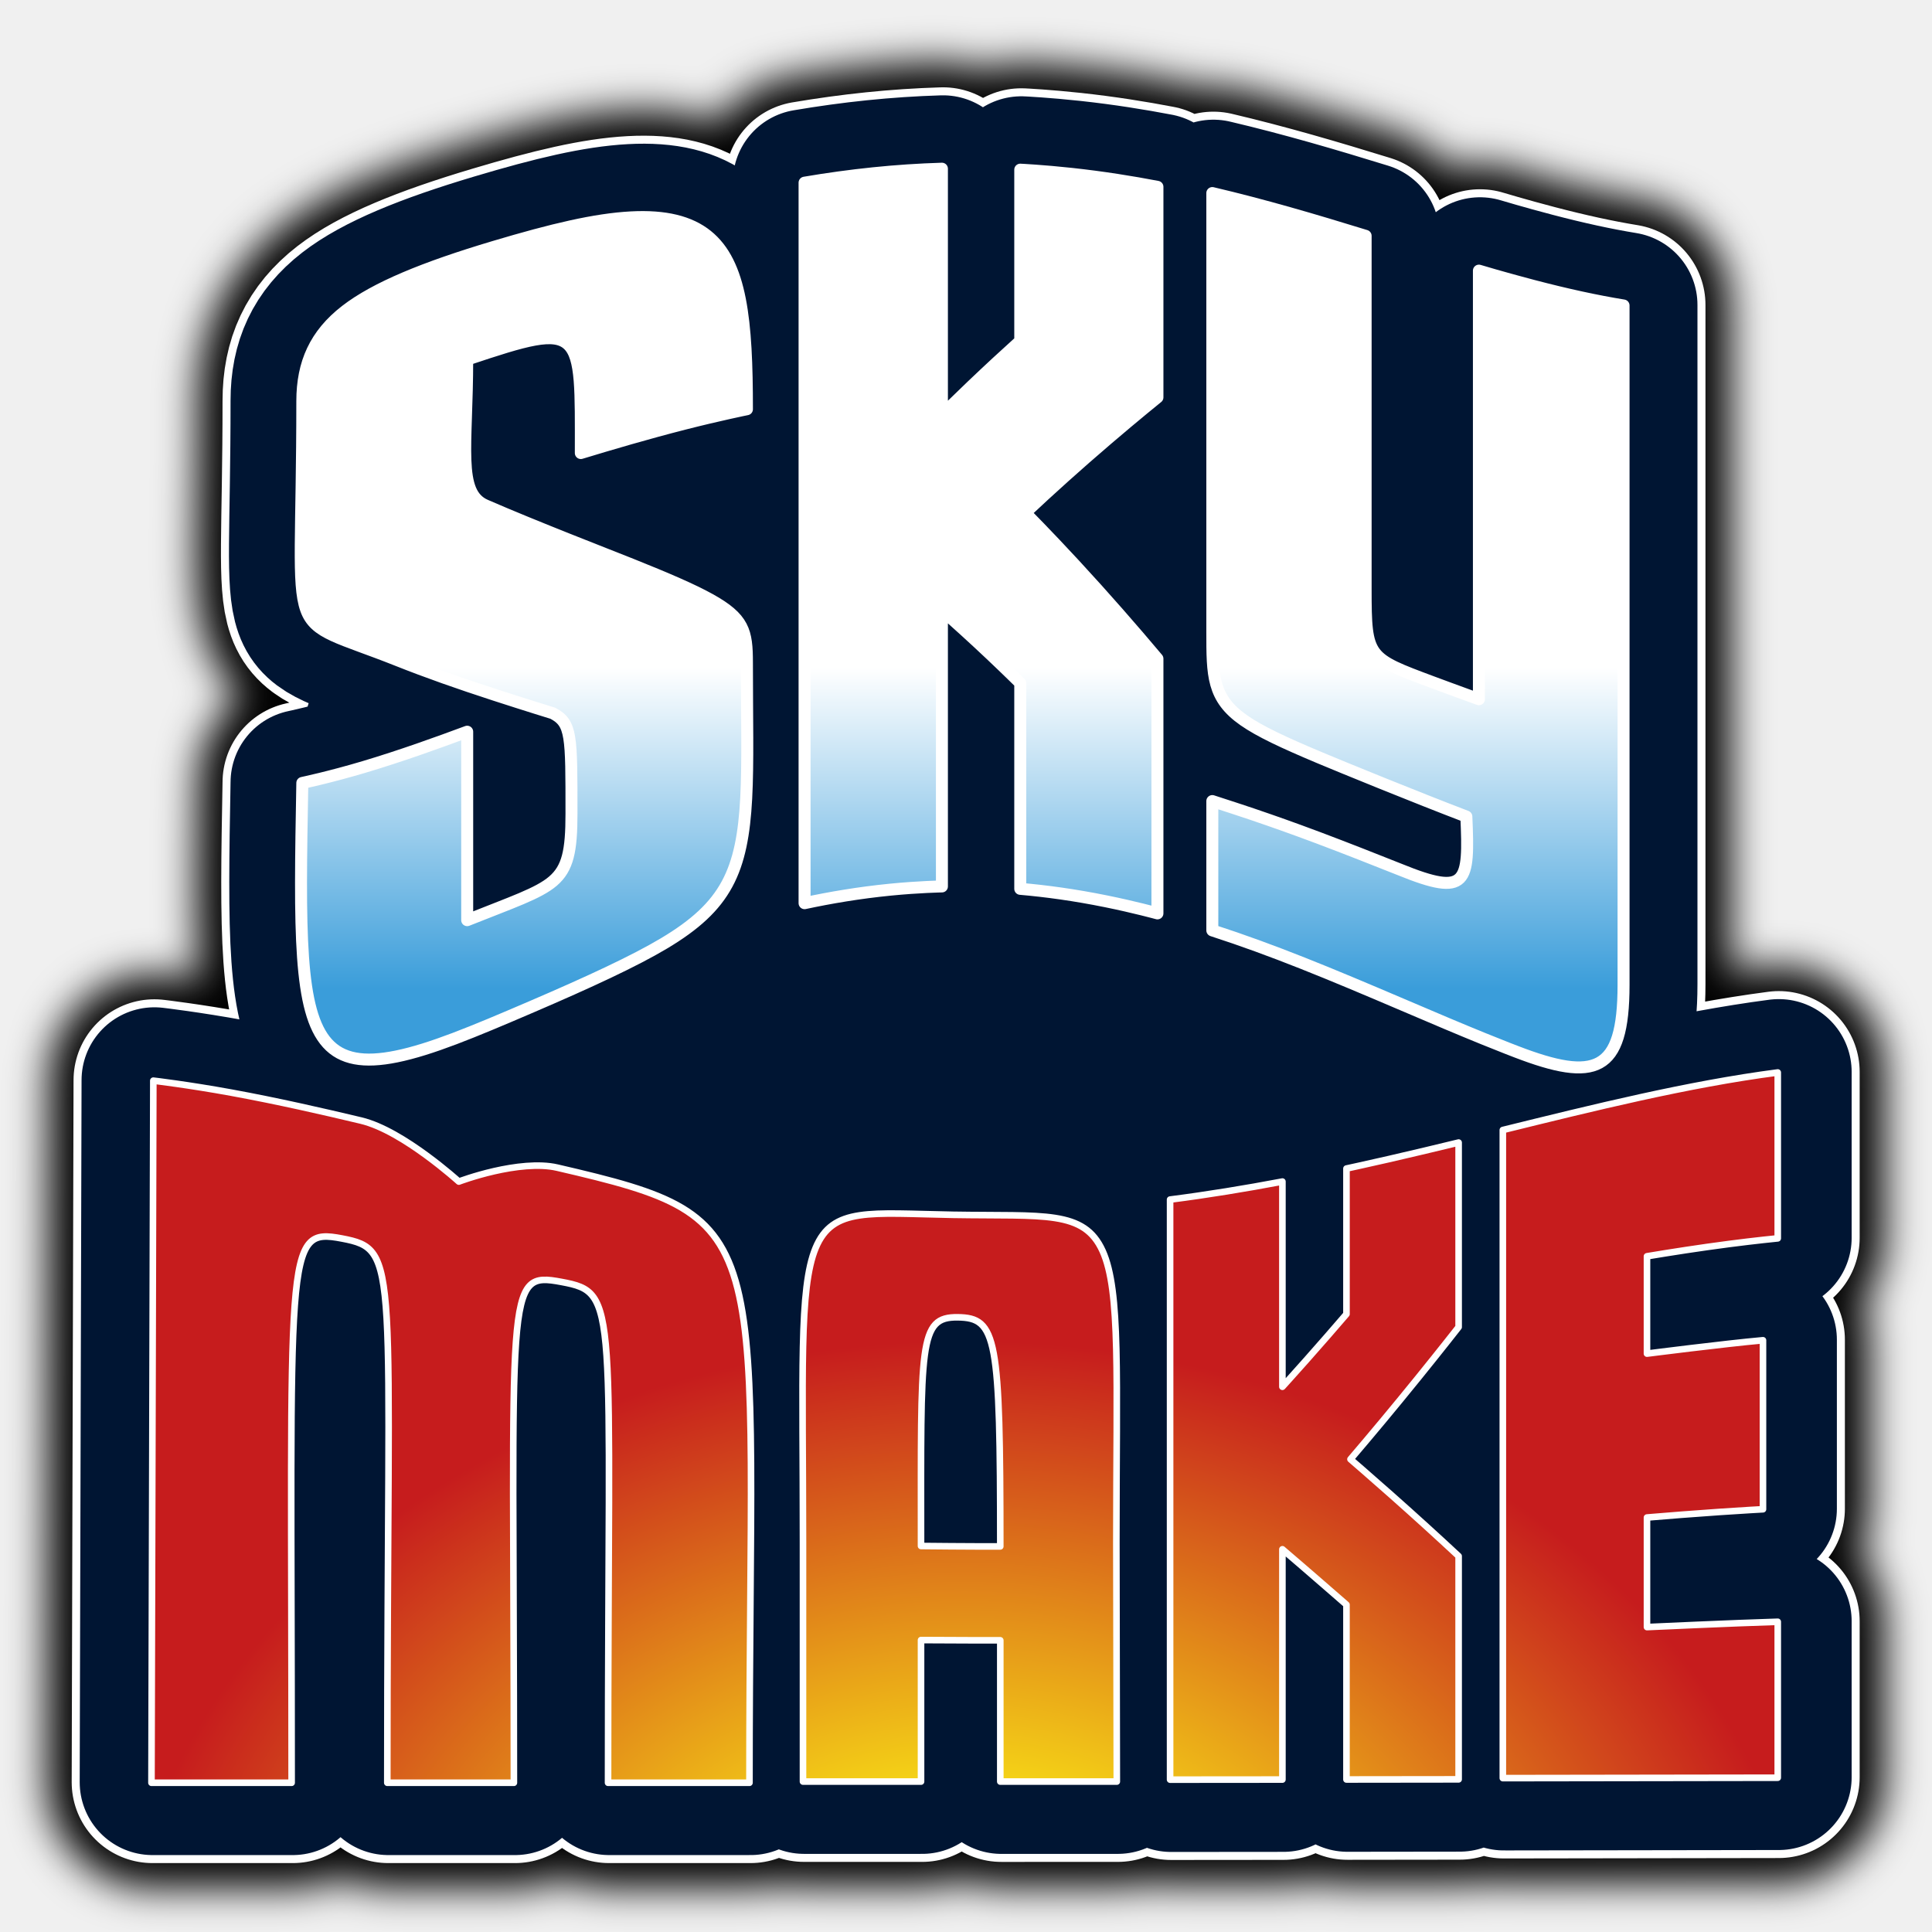
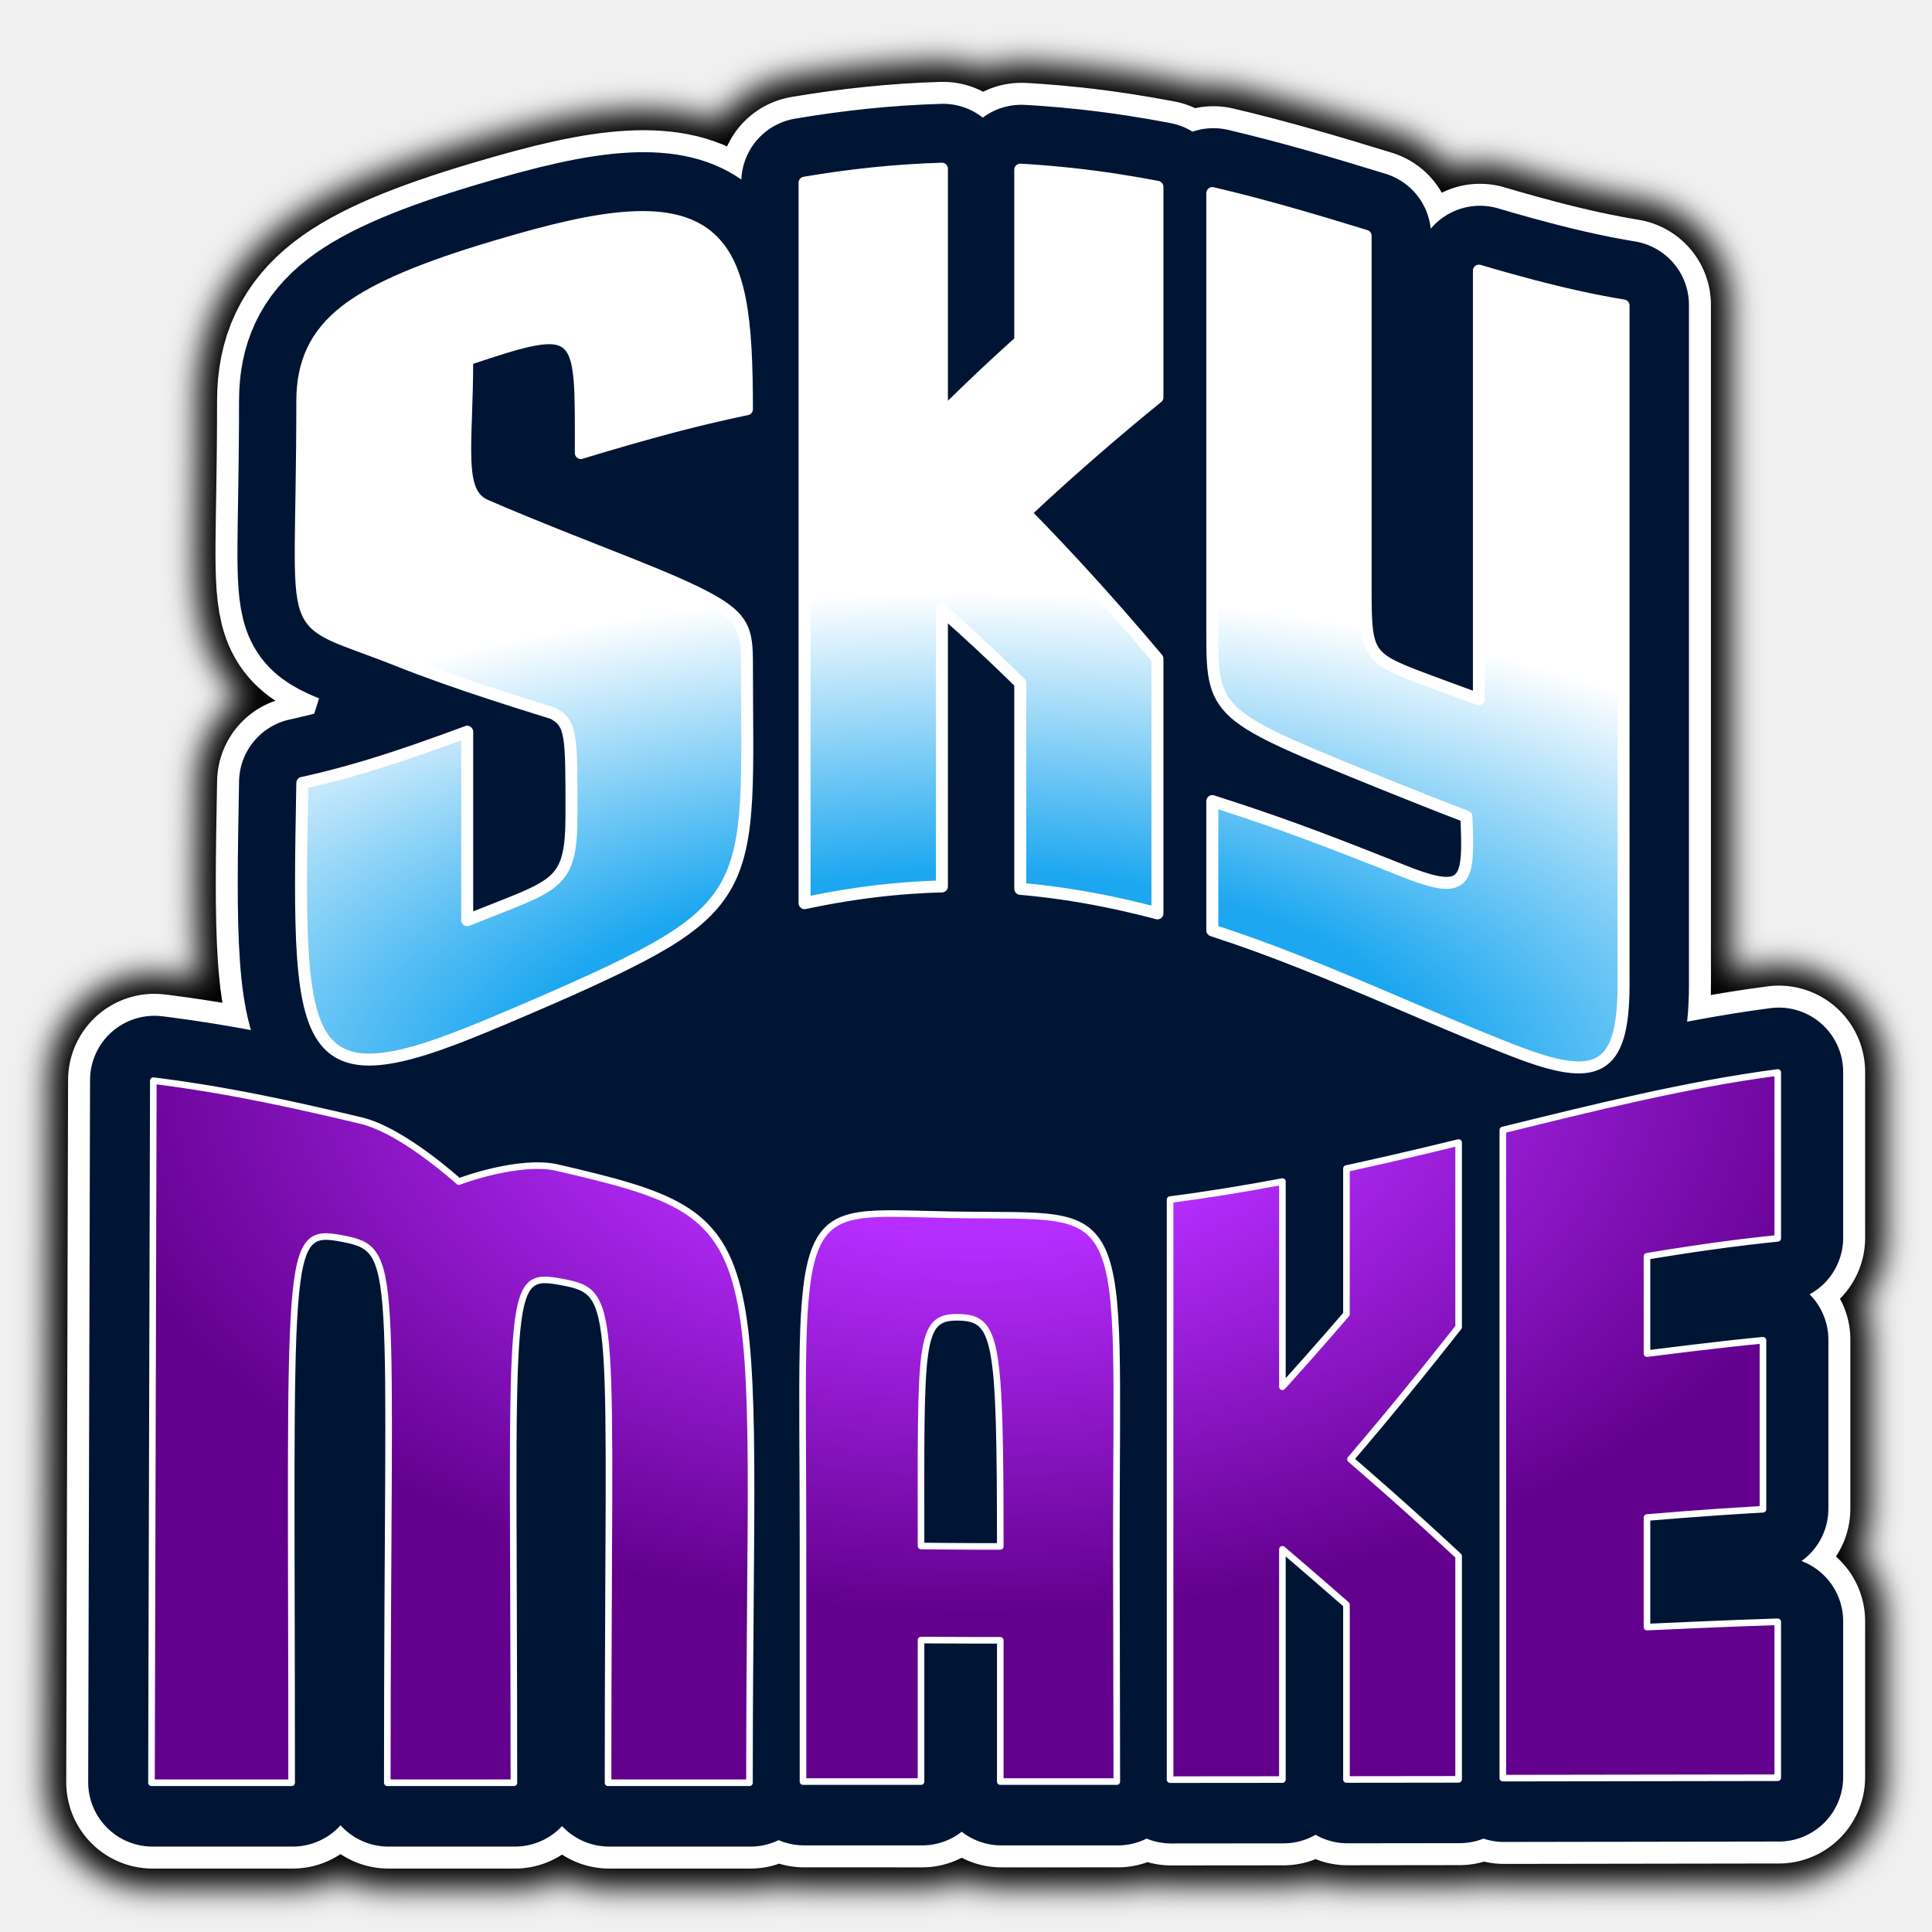
<svg xmlns="http://www.w3.org/2000/svg" xmlns:xlink="http://www.w3.org/1999/xlink" width="512" height="512" viewBox="0 0 512 512" version="1.1" id="svg1" xml:space="preserve">
  <defs id="defs1">
    <linearGradient id="linearGradient36">
-       <stop style="stop-color:#ffffff;stop-opacity:1;" offset="0.477" id="stop35" />
-       <stop style="stop-color:#3a9dda;stop-opacity:1;" offset="0.879" id="stop36" />
+       <stop style="stop-color:#1ca7f0;stop-opacity:1;" offset="0.435" id="stop36" />
+       <stop style="stop-color:#ffffff;stop-opacity:1;" offset="1" id="stop35" />
    </linearGradient>
    <linearGradient id="linearGradient27">
-       <stop style="stop-color:#f4d117;stop-opacity:1;" offset="0.352" id="stop27" />
-       <stop style="stop-color:#c61c1d;stop-opacity:1;" offset="1" id="stop26" />
+       <stop style="stop-color:#b62dff;stop-opacity:1;" offset="0.317" id="stop27" />
+       <stop style="stop-color:#62008d;stop-opacity:1;" offset="1" id="stop2" />
    </linearGradient>
    <rect x="71.841" y="51.465" width="524.951" height="669.995" id="rect1" />
-     <linearGradient xlink:href="#linearGradient36" id="linearGradient20" gradientUnits="userSpaceOnUse" x1="32.895" y1="-521.312" x2="32.895" y2="-330.864" gradientTransform="matrix(1.39886,0,0,1.39886,538.3342,752.0112)" />
-     <radialGradient xlink:href="#linearGradient27" id="radialGradient1" cx="255.323" cy="746.617" fx="255.323" fy="746.617" r="224.172" gradientTransform="matrix(1.036821,0,0,0.820803,-9.401334,-59.19222)" gradientUnits="userSpaceOnUse" />
-     <filter style="color-interpolation-filters:sRGB" id="filter11" x="-0.095" y="-0.095" width="1.189" height="1.191">
-       <feGaussianBlur stdDeviation="5.552" id="feGaussianBlur11" />
+     <radialGradient xlink:href="#linearGradient27" id="radialGradient1" cx="258.352" cy="429.243" fx="258.352" fy="429.243" r="224.172" gradientTransform="matrix(1.118693,0,0,0.6787663,-30.73275,1.776041)" gradientUnits="userSpaceOnUse" />
+     <radialGradient xlink:href="#linearGradient36" id="radialGradient2" cx="257.885" cy="363.266" fx="257.885" fy="363.266" r="222.83" gradientTransform="matrix(1.618313,0.00275751,-0.00126694,0.7435337,-158.9932,19.34285)" gradientUnits="userSpaceOnUse" />
+     <filter style="color-interpolation-filters:sRGB" id="filter2" x="-0.086" y="-0.087" width="1.173" height="1.174">
+       <feGaussianBlur stdDeviation="4.028" id="feGaussianBlur2" />
    </filter>
  </defs>
  <g id="layer1">
-     <path id="path11" style="font-weight:bold;font-size:266.667px;font-family:Cantarell;-inkscape-font-specification:'Cantarell Bold';opacity:1;fill:#000000;fill-opacity:1;stroke:#000000;stroke-width:57.786;stroke-linecap:round;stroke-linejoin:round;stroke-miterlimit:4.1;stroke-dasharray:none;stroke-opacity:1;filter:url(#filter11)" d="m 429.899,281.354 c 4.669,-2.567 6.645,-9.123 6.645,-21.395 V 73.42 c -7.534,-1.231 -15.633,-2.993 -24.82,-5.4 -8.278,-2.169 -14.893,-4.168 -14.893,-4.168 V 181.53 c -4.231,-1.517 -12.691,-4.66 -12.691,-4.66 -8.921,-3.331 -13.556,-5.023 -15.91,-8.182 -2.37,-3.179 -2.504,-7.894 -2.504,-17.396 V 54.295 c -14.201,-4.379 -27.893,-8.406 -42.094,-11.746 v 81.049 39.283 46.609 l -0.836,47.643 -27.746,-6.043 13.514,-80.689 c 0.675,-17.517 -12.263,-47.249 0,-71.758 V 40.84 c -7.029,-1.343 -14.946,-2.62 -23.543,-3.555 -7.846,-0.854 -14.123,-1.158 -14.123,-1.158 V 83.176 c -4.016,3.617 -8.532,7.78 -13.443,12.471 -4.481,4.28 -8.066,7.84 -8.066,7.84 V 35.86 c -12.628,0.379 -25.085,1.693 -37.713,3.838 l 5.395,210.01 -31.495,-121.298 c 0,-24.356 8.76,-66.61 -0.681,-74.19 -4.719,-3.789 -11.426,-5.504 -20.912,-4.99 -9.785,0.53 -21.462,3.281 -37.619,8.104 -18.998,5.671 -32.522,11.197 -40.685,17.525 -8.351,6.474 -11.906,14.357 -11.906,24.828 0,36.137 -1.489,50.119 1.033,57.189 2.433,6.821 9.144,7.595 25.098,13.943 l -9.156,29.293 c -9.44,2.816 -16.975,4.395 -16.975,4.395 -0.752,41.012 -1.03,62.725 6.889,71.488 l 9.234,21.225 c -10.325,-2.465 -22.948,-5.355 -35.647,-7.674 -11.887,-2.171 -21.387,-3.281 -21.387,-3.281 -0.17,64.252 -0.51,192.777 -0.51,192.777 h 38.486 c 0,-73.607 -0.582,-111.711 0.854,-131.066 1.435,-19.349 4.89,-19.915 12.965,-18.373 8.074,1.542 11.189,3.014 12.281,21.955 1.093,18.961 0.168,55.548 0.168,127.484 h 34.76 c 0,-68.149 -0.706,-103.291 0.578,-121.029 1.286,-17.755 4.559,-17.977 12.529,-16.479 7.97,1.498 11.155,2.785 12.35,20.242 1.194,17.45 0.395,51.115 0.395,117.266 h 38.828 c 0,-74.724 2.207,-78.363 -3.289,-100.127 l 9.77,3.491 c -4.601,11.087 8.214,-15.796 8.214,30.553 v 65.754 c 10.806,0.003 32.41,0.004 32.41,0.004 V 439.858 c 7.255,0.072 21.76,0.066 21.76,0.066 v 38.793 c 10.668,-3.5e-4 31.996,-0.004 31.996,-0.004 -0.042,-21.886 -0.127,-65.639 -0.127,-65.639 l 14.758,-19.393 v 84.504 c 10.281,-0.007 30.838,-0.027 30.838,-0.027 v -63.227 c 5.864,4.986 17.588,15.211 17.588,15.211 v 47.996 c 10.268,-0.012 30.799,-0.037 30.799,-0.037 V 394.969 l 12.137,26.468 v 56.331 c 25.167,-0.044 75.486,-0.113 75.486,-0.113 v -42.818 c -11.97,0.354 -35.904,1.455 -35.904,1.455 v -30.082 c 5.873,-0.492 12.708,-1.034 19.906,-1.525 6.635,-0.453 11.941,-0.742 11.941,-0.742 v -46.4 c -10.618,0.951 -31.848,3.666 -31.848,3.666 v -26.725 c 6.61,-1.099 14.337,-2.307 22.441,-3.365 7.48,-0.976 13.463,-1.559 13.463,-1.559 v -45.545 c -24.693,3.219 -50.793,9.717 -75.486,15.799 z" transform="matrix(0.9651708,0,0,0.9651708,9.201468,9.954218)" />
-     <path id="path10" style="font-weight:bold;font-size:266.667px;font-family:Cantarell;-inkscape-font-specification:'Cantarell Bold';fill:#001533;fill-opacity:1;stroke:#ffffff;stroke-width:42.854;stroke-linecap:round;stroke-linejoin:round;stroke-miterlimit:4.1;stroke-dasharray:none;stroke-opacity:1" d="m 424.127,281.509 c 4.506,-2.477 6.413,-8.805 6.413,-20.649 V 80.817 c -7.271,-1.188 -15.089,-2.889 -23.956,-5.212 -7.989,-2.093 -14.374,-4.023 -14.374,-4.023 V 185.161 c -4.084,-1.464 -12.249,-4.498 -12.249,-4.498 -8.61,-3.215 -13.084,-4.848 -15.356,-7.897 -2.287,-3.068 -2.417,-7.619 -2.417,-16.791 V 62.358 C 348.482,58.132 335.267,54.245 321.561,51.021 v 78.226 37.915 44.986 l -0.807,45.984 -26.78,-5.832 13.043,-77.878 c 0.652,-16.907 -11.836,-45.603 0,-69.259 V 49.372 c -6.784,-1.297 -14.426,-2.528 -22.723,-3.431 -7.573,-0.824 -13.631,-1.118 -13.631,-1.118 v 45.41 c -3.877,3.491 -8.234,7.509 -12.975,12.036 -4.325,4.131 -7.785,7.567 -7.785,7.567 V 44.565 c -12.188,0.365 -24.211,1.634 -36.399,3.704 l 5.207,202.696 -30.398,-117.073 c 0,-23.508 8.455,-64.29 -0.658,-71.606 -4.554,-3.657 -11.028,-5.312 -20.184,-4.816 -9.444,0.511 -20.714,3.166 -36.309,7.821 -18.336,5.473 -31.39,10.807 -39.268,16.915 -8.061,6.249 -11.492,13.857 -11.492,23.963 0,34.879 -1.437,48.373 0.997,55.198 2.348,6.583 8.826,7.331 24.224,13.458 l -8.837,28.273 c -9.111,2.718 -16.383,4.241 -16.383,4.241 -0.726,39.584 -0.994,60.54 6.649,68.998 l 8.913,20.485 C 85.998,294.442 73.815,291.653 61.559,289.415 50.086,287.32 40.917,286.248 40.917,286.248 40.753,348.262 40.425,472.311 40.425,472.311 h 37.146 c 0,-71.044 -0.562,-107.82 0.824,-126.501 1.385,-18.675 4.72,-19.221 12.513,-17.733 7.793,1.488 10.799,2.909 11.853,21.19 1.055,18.301 0.162,53.614 0.162,123.044 h 33.549 c 0,-65.775 -0.682,-99.693 0.558,-116.814 1.241,-17.136 4.4,-17.351 12.093,-15.905 7.692,1.446 10.767,2.688 11.919,19.537 1.152,16.842 0.381,49.335 0.381,113.181 h 37.476 c 0,-72.121 2.13,-75.633 -3.175,-96.64 l 9.43,3.369 c -4.441,10.701 7.928,-15.246 7.928,29.489 v 63.464 c 10.429,0.003 31.281,0.004 31.281,0.004 v -37.504 c 7.002,0.07 21.002,0.064 21.002,0.064 v 37.442 c 10.296,-3.4e-4 30.882,-0.004 30.882,-0.004 -0.041,-21.123 -0.123,-63.353 -0.123,-63.353 l 14.244,-18.718 v 81.561 c 9.923,-0.007 29.764,-0.026 29.764,-0.026 v -61.024 c 5.66,4.812 16.975,14.681 16.975,14.681 v 46.324 c 9.911,-0.011 29.726,-0.036 29.726,-0.036 v -80.237 l 11.714,25.546 v 54.369 c 24.291,-0.043 72.857,-0.109 72.857,-0.109 v -41.327 c -11.554,0.341 -34.654,1.404 -34.654,1.404 v -29.034 c 5.668,-0.475 12.265,-0.998 19.213,-1.472 6.404,-0.437 11.525,-0.716 11.525,-0.716 v -44.784 c -10.248,0.918 -30.738,3.538 -30.738,3.538 V 332.787 c 6.38,-1.061 13.837,-2.227 21.66,-3.248 7.22,-0.942 12.994,-1.504 12.994,-1.504 v -43.959 c -23.833,3.107 -49.024,9.379 -72.857,15.249 z" />
-     <path id="path22-0-2" style="font-weight:bold;font-size:266.667px;font-family:Cantarell;-inkscape-font-specification:'Cantarell Bold';fill:#001533;fill-opacity:1;stroke:#001533;stroke-width:38.607;stroke-linecap:round;stroke-linejoin:round;stroke-miterlimit:4.1;stroke-dasharray:none;stroke-opacity:1" d="m 424.127,281.509 c 4.506,-2.477 6.413,-8.805 6.413,-20.649 V 80.817 c -7.271,-1.188 -15.089,-2.889 -23.956,-5.212 -7.989,-2.093 -14.374,-4.023 -14.374,-4.023 V 185.161 c -4.084,-1.464 -12.249,-4.498 -12.249,-4.498 -8.61,-3.215 -13.084,-4.848 -15.356,-7.897 -2.287,-3.068 -2.417,-7.619 -2.417,-16.791 V 62.358 C 348.482,58.132 335.267,54.245 321.561,51.021 v 78.226 37.915 44.986 l -0.807,45.984 -26.78,-5.832 13.043,-77.878 c 0.652,-16.907 -11.836,-45.603 0,-69.259 V 49.372 c -6.784,-1.297 -14.426,-2.528 -22.723,-3.431 -7.573,-0.824 -13.631,-1.118 -13.631,-1.118 v 45.41 c -3.877,3.491 -8.234,7.509 -12.975,12.036 -4.325,4.131 -7.785,7.567 -7.785,7.567 V 44.565 c -12.188,0.365 -24.211,1.634 -36.399,3.704 l 5.207,202.696 -30.398,-117.073 c 0,-23.508 8.455,-64.29 -0.658,-71.606 -4.554,-3.657 -11.028,-5.312 -20.184,-4.816 -9.444,0.511 -20.714,3.166 -36.309,7.821 -18.336,5.473 -31.39,10.807 -39.268,16.915 -8.061,6.249 -11.492,13.857 -11.492,23.963 0,34.879 -1.437,48.373 0.997,55.198 2.348,6.583 8.826,7.331 24.224,13.458 l -8.837,28.273 c -9.111,2.718 -16.383,4.241 -16.383,4.241 -0.726,39.584 -0.994,60.54 6.649,68.998 l 8.913,20.485 C 85.998,294.442 73.815,291.653 61.559,289.415 50.086,287.32 40.917,286.248 40.917,286.248 40.753,348.262 40.425,472.311 40.425,472.311 h 37.146 c 0,-71.044 -0.562,-107.82 0.824,-126.501 1.385,-18.675 4.72,-19.221 12.513,-17.733 7.793,1.488 10.799,2.909 11.853,21.19 1.055,18.301 0.162,53.614 0.162,123.044 h 33.549 c 0,-65.775 -0.682,-99.693 0.558,-116.814 1.241,-17.136 4.4,-17.351 12.093,-15.905 7.692,1.446 10.767,2.688 11.919,19.537 1.152,16.842 0.381,49.335 0.381,113.181 h 37.476 c 0,-72.121 2.13,-75.633 -3.175,-96.64 l 9.43,3.369 c -4.441,10.701 7.928,-15.246 7.928,29.489 v 63.464 c 10.429,0.003 31.281,0.004 31.281,0.004 v -37.504 c 7.002,0.07 21.002,0.064 21.002,0.064 v 37.442 c 10.296,-3.4e-4 30.882,-0.004 30.882,-0.004 -0.041,-21.123 -0.123,-63.353 -0.123,-63.353 l 14.244,-18.718 v 81.561 c 9.923,-0.007 29.764,-0.026 29.764,-0.026 v -61.024 c 5.66,4.812 16.975,14.681 16.975,14.681 v 46.324 c 9.911,-0.011 29.726,-0.036 29.726,-0.036 v -80.237 l 11.714,25.546 v 54.369 c 24.291,-0.043 72.857,-0.109 72.857,-0.109 v -41.327 c -11.554,0.341 -34.654,1.404 -34.654,1.404 v -29.034 c 5.668,-0.475 12.265,-0.998 19.213,-1.472 6.404,-0.437 11.525,-0.716 11.525,-0.716 v -44.784 c -10.248,0.918 -30.738,3.538 -30.738,3.538 V 332.787 c 6.38,-1.061 13.837,-2.227 21.66,-3.248 7.22,-0.942 12.994,-1.504 12.994,-1.504 v -43.959 c -23.833,3.107 -49.024,9.379 -72.857,15.249 z" />
+     <path id="path11" style="font-weight:bold;font-size:266.667px;font-family:Cantarell;-inkscape-font-specification:'Cantarell Bold';opacity:1;fill:#000000;fill-opacity:1;stroke:#000000;stroke-width:57.786;stroke-linecap:round;stroke-linejoin:round;stroke-miterlimit:4.1;stroke-dasharray:none;stroke-opacity:1;filter:url(#filter2)" d="m 429.899,281.354 c 4.669,-2.567 6.645,-9.123 6.645,-21.395 V 73.42 c -7.534,-1.231 -15.633,-2.993 -24.82,-5.4 -8.278,-2.169 -14.893,-4.168 -14.893,-4.168 V 181.53 c -4.231,-1.517 -12.691,-4.66 -12.691,-4.66 -8.921,-3.331 -13.556,-5.023 -15.91,-8.182 -2.37,-3.179 -2.504,-7.894 -2.504,-17.396 V 54.295 c -14.201,-4.379 -27.893,-8.406 -42.094,-11.746 v 81.049 39.283 46.609 l -0.836,47.643 -27.746,-6.043 13.514,-80.689 c 0.675,-17.517 -12.263,-47.249 0,-71.758 V 40.84 c -7.029,-1.343 -14.946,-2.62 -23.543,-3.555 -7.846,-0.854 -14.123,-1.158 -14.123,-1.158 V 83.176 c -4.016,3.617 -8.532,7.78 -13.443,12.471 -4.481,4.28 -8.066,7.84 -8.066,7.84 V 35.86 c -12.628,0.379 -25.085,1.693 -37.713,3.838 l 5.395,210.01 -31.495,-121.298 c 0,-24.356 8.76,-66.61 -0.681,-74.19 -4.719,-3.789 -11.426,-5.504 -20.912,-4.99 -9.785,0.53 -21.462,3.281 -37.619,8.104 -18.998,5.671 -32.522,11.197 -40.685,17.525 -8.351,6.474 -11.906,14.357 -11.906,24.828 0,36.137 -1.489,50.119 1.033,57.189 2.433,6.821 9.144,7.595 25.098,13.943 l -9.156,29.293 c -9.44,2.816 -16.975,4.395 -16.975,4.395 -0.752,41.012 -1.03,62.725 6.889,71.488 l 9.234,21.225 c -10.325,-2.465 -22.948,-5.355 -35.647,-7.674 -11.887,-2.171 -21.387,-3.281 -21.387,-3.281 -0.17,64.252 -0.51,192.777 -0.51,192.777 h 38.486 c 0,-73.607 -0.582,-111.711 0.854,-131.066 1.435,-19.349 4.89,-19.915 12.965,-18.373 8.074,1.542 11.189,3.014 12.281,21.955 1.093,18.961 0.168,55.548 0.168,127.484 h 34.76 c 0,-68.149 -0.706,-103.291 0.578,-121.029 1.286,-17.755 4.559,-17.977 12.529,-16.479 7.97,1.498 11.155,2.785 12.35,20.242 1.194,17.45 0.395,51.115 0.395,117.266 h 38.828 c 0,-74.724 2.207,-78.363 -3.289,-100.127 l 9.77,3.491 c -4.601,11.087 8.214,-15.796 8.214,30.553 v 65.754 c 10.806,0.003 32.41,0.004 32.41,0.004 V 439.858 c 7.255,0.072 21.76,0.066 21.76,0.066 v 38.793 c 10.668,-3.5e-4 31.996,-0.004 31.996,-0.004 -0.042,-21.886 -0.127,-65.639 -0.127,-65.639 l 14.758,-19.393 v 84.504 c 10.281,-0.007 30.838,-0.027 30.838,-0.027 v -63.227 c 5.864,4.986 17.588,15.211 17.588,15.211 v 47.996 c 10.268,-0.012 30.799,-0.037 30.799,-0.037 V 394.969 l 12.137,26.468 v 56.331 c 25.167,-0.044 75.486,-0.113 75.486,-0.113 v -42.818 c -11.97,0.354 -35.904,1.455 -35.904,1.455 v -30.082 c 5.873,-0.492 12.708,-1.034 19.906,-1.525 6.635,-0.453 11.941,-0.742 11.941,-0.742 v -46.4 c -10.618,0.951 -31.848,3.666 -31.848,3.666 v -26.725 c 6.61,-1.099 14.337,-2.307 22.441,-3.365 7.48,-0.976 13.463,-1.559 13.463,-1.559 v -45.545 c -24.693,3.219 -50.793,9.717 -75.486,15.799 z" transform="matrix(0.9651708,0,0,0.9651708,9.201468,9.954218)" />
+     <path id="path10" style="font-weight:bold;font-size:266.667px;font-family:Cantarell;-inkscape-font-specification:'Cantarell Bold';fill:#001533;fill-opacity:1;stroke:#ffffff;stroke-width:45.754;stroke-linecap:round;stroke-linejoin:round;stroke-miterlimit:4.1;stroke-dasharray:none;stroke-opacity:1" d="m 424.127,281.509 c 4.506,-2.477 6.413,-8.805 6.413,-20.649 V 80.817 c -7.271,-1.188 -15.089,-2.889 -23.956,-5.212 -7.989,-2.093 -14.374,-4.023 -14.374,-4.023 V 185.161 c -4.084,-1.464 -12.249,-4.498 -12.249,-4.498 -8.61,-3.215 -13.084,-4.848 -15.356,-7.897 -2.287,-3.068 -2.417,-7.619 -2.417,-16.791 V 62.358 C 348.482,58.132 335.267,54.245 321.561,51.021 v 78.226 37.915 44.986 l -0.807,45.984 -26.78,-5.832 13.043,-77.878 c 0.652,-16.907 -11.836,-45.603 0,-69.259 V 49.372 c -6.784,-1.297 -14.426,-2.528 -22.723,-3.431 -7.573,-0.824 -13.631,-1.118 -13.631,-1.118 v 45.41 c -3.877,3.491 -8.234,7.509 -12.975,12.036 -4.325,4.131 -7.785,7.567 -7.785,7.567 V 44.565 c -12.188,0.365 -24.211,1.634 -36.399,3.704 l 5.207,202.696 -30.398,-117.073 c 0,-23.508 8.455,-64.29 -0.658,-71.606 -4.554,-3.657 -11.028,-5.312 -20.184,-4.816 -9.444,0.511 -20.714,3.166 -36.309,7.821 -18.336,5.473 -31.39,10.807 -39.268,16.915 -8.061,6.249 -11.492,13.857 -11.492,23.963 0,34.879 -1.437,48.373 0.997,55.198 2.348,6.583 8.826,7.331 24.224,13.458 l -8.837,28.273 c -9.111,2.718 -16.383,4.241 -16.383,4.241 -0.726,39.584 -0.994,60.54 6.649,68.998 l 8.913,20.485 C 85.998,294.442 73.815,291.653 61.559,289.415 50.086,287.32 40.917,286.248 40.917,286.248 40.753,348.262 40.425,472.311 40.425,472.311 h 37.146 c 0,-71.044 -0.562,-107.82 0.824,-126.501 1.385,-18.675 4.72,-19.221 12.513,-17.733 7.793,1.488 10.799,2.909 11.853,21.19 1.055,18.301 0.162,53.614 0.162,123.044 h 33.549 c 0,-65.775 -0.682,-99.693 0.558,-116.814 1.241,-17.136 4.4,-17.351 12.093,-15.905 7.692,1.446 10.767,2.688 11.919,19.537 1.152,16.842 0.381,49.335 0.381,113.181 h 37.476 c 0,-72.121 2.13,-75.633 -3.175,-96.64 l 9.43,3.369 c -4.441,10.701 7.928,-15.246 7.928,29.489 v 63.464 c 10.429,0.003 31.281,0.004 31.281,0.004 v -37.504 c 7.002,0.07 21.002,0.064 21.002,0.064 v 37.442 c 10.296,-3.4e-4 30.882,-0.004 30.882,-0.004 -0.041,-21.123 -0.123,-63.353 -0.123,-63.353 l 14.244,-18.718 v 81.561 c 9.923,-0.007 29.764,-0.026 29.764,-0.026 v -61.024 c 5.66,4.812 16.975,14.681 16.975,14.681 v 46.324 c 9.911,-0.011 29.726,-0.036 29.726,-0.036 v -80.237 l 11.714,25.546 v 54.369 c 24.291,-0.043 72.857,-0.109 72.857,-0.109 v -41.327 c -11.554,0.341 -34.654,1.404 -34.654,1.404 v -29.034 c 5.668,-0.475 12.265,-0.998 19.213,-1.472 6.404,-0.437 11.525,-0.716 11.525,-0.716 v -44.784 c -10.248,0.918 -30.738,3.538 -30.738,3.538 V 332.787 c 6.38,-1.061 13.837,-2.227 21.66,-3.248 7.22,-0.942 12.994,-1.504 12.994,-1.504 v -43.959 c -23.833,3.107 -49.024,9.379 -72.857,15.249 z" />
+     <path id="path22-0-2" style="font-weight:bold;font-size:266.667px;font-family:Cantarell;-inkscape-font-specification:'Cantarell Bold';fill:#001533;fill-opacity:1;stroke:#001533;stroke-width:34.107;stroke-linecap:round;stroke-linejoin:round;stroke-miterlimit:4.1;stroke-dasharray:none;stroke-opacity:1" d="m 424.127,281.509 c 4.506,-2.477 6.413,-8.805 6.413,-20.649 V 80.817 c -7.271,-1.188 -15.089,-2.889 -23.956,-5.212 -7.989,-2.093 -14.374,-4.023 -14.374,-4.023 V 185.161 c -4.084,-1.464 -12.249,-4.498 -12.249,-4.498 -8.61,-3.215 -13.084,-4.848 -15.356,-7.897 -2.287,-3.068 -2.417,-7.619 -2.417,-16.791 V 62.358 C 348.482,58.132 335.267,54.245 321.561,51.021 v 78.226 37.915 44.986 l -0.807,45.984 -26.78,-5.832 13.043,-77.878 c 0.652,-16.907 -11.836,-45.603 0,-69.259 V 49.372 c -6.784,-1.297 -14.426,-2.528 -22.723,-3.431 -7.573,-0.824 -13.631,-1.118 -13.631,-1.118 v 45.41 c -3.877,3.491 -8.234,7.509 -12.975,12.036 -4.325,4.131 -7.785,7.567 -7.785,7.567 V 44.565 c -12.188,0.365 -24.211,1.634 -36.399,3.704 l 5.207,202.696 -30.398,-117.073 c 0,-23.508 8.455,-64.29 -0.658,-71.606 -4.554,-3.657 -11.028,-5.312 -20.184,-4.816 -9.444,0.511 -20.714,3.166 -36.309,7.821 -18.336,5.473 -31.39,10.807 -39.268,16.915 -8.061,6.249 -11.492,13.857 -11.492,23.963 0,34.879 -1.437,48.373 0.997,55.198 2.348,6.583 8.826,7.331 24.224,13.458 l -8.837,28.273 c -9.111,2.718 -16.383,4.241 -16.383,4.241 -0.726,39.584 -0.994,60.54 6.649,68.998 l 8.913,20.485 C 85.998,294.442 73.815,291.653 61.559,289.415 50.086,287.32 40.917,286.248 40.917,286.248 40.753,348.262 40.425,472.311 40.425,472.311 h 37.146 c 0,-71.044 -0.562,-107.82 0.824,-126.501 1.385,-18.675 4.72,-19.221 12.513,-17.733 7.793,1.488 10.799,2.909 11.853,21.19 1.055,18.301 0.162,53.614 0.162,123.044 h 33.549 c 0,-65.775 -0.682,-99.693 0.558,-116.814 1.241,-17.136 4.4,-17.351 12.093,-15.905 7.692,1.446 10.767,2.688 11.919,19.537 1.152,16.842 0.381,49.335 0.381,113.181 h 37.476 c 0,-72.121 2.13,-75.633 -3.175,-96.64 l 9.43,3.369 c -4.441,10.701 7.928,-15.246 7.928,29.489 v 63.464 c 10.429,0.003 31.281,0.004 31.281,0.004 v -37.504 c 7.002,0.07 21.002,0.064 21.002,0.064 v 37.442 c 10.296,-3.4e-4 30.882,-0.004 30.882,-0.004 -0.041,-21.123 -0.123,-63.353 -0.123,-63.353 l 14.244,-18.718 v 81.561 c 9.923,-0.007 29.764,-0.026 29.764,-0.026 v -61.024 c 5.66,4.812 16.975,14.681 16.975,14.681 v 46.324 c 9.911,-0.011 29.726,-0.036 29.726,-0.036 v -80.237 l 11.714,25.546 v 54.369 c 24.291,-0.043 72.857,-0.109 72.857,-0.109 v -41.327 c -11.554,0.341 -34.654,1.404 -34.654,1.404 v -29.034 c 5.668,-0.475 12.265,-0.998 19.213,-1.472 6.404,-0.437 11.525,-0.716 11.525,-0.716 v -44.784 c -10.248,0.918 -30.738,3.538 -30.738,3.538 V 332.787 c 6.38,-1.061 13.837,-2.227 21.66,-3.248 7.22,-0.942 12.994,-1.504 12.994,-1.504 v -43.959 c -23.833,3.107 -49.024,9.379 -72.857,15.249 z" />
    <path id="path22-0" style="font-weight:bold;font-size:266.667px;font-family:Cantarell;-inkscape-font-specification:'Cantarell Bold';fill:url(#radialGradient1);stroke:#ffffff;stroke-width:1.811;stroke-linecap:round;stroke-linejoin:round;stroke-miterlimit:4.1;stroke-dasharray:none;stroke-opacity:1" d="m 403.104,311.739 c 0,59.33 0,177.955 0,177.955 25.167,-0.044 75.486,-0.112 75.486,-0.112 0,-14.276 0,-42.82 0,-42.82 -11.97,0.354 -35.904,1.456 -35.904,1.456 0,-10.03 0,-30.083 0,-30.083 5.873,-0.492 12.707,-1.034 19.906,-1.525 6.635,-0.453 11.942,-0.741 11.942,-0.741 0,-15.47 0,-46.402 0,-46.402 -10.618,0.951 -31.848,3.667 -31.848,3.667 0,-8.91 0,-26.724 0,-26.724 6.61,-1.099 14.336,-2.307 22.441,-3.365 7.48,-0.976 13.463,-1.559 13.463,-1.559 0,-15.185 0,-45.545 0,-45.545 -24.693,3.219 -50.793,9.717 -75.486,15.799 z m -91.361,19.098 c 0,53.102 0,159.275 0,159.275 10.281,-0.007 30.838,-0.026 30.838,-0.026 0,-21.08 0,-63.227 0,-63.227 5.864,4.986 17.588,15.212 17.588,15.212 0,16.002 0,47.996 0,47.996 10.268,-0.012 30.799,-0.038 30.799,-0.038 0,-20.434 0,-61.289 0,-61.289 -5.593,-5.212 -11.733,-10.808 -18.563,-16.861 -6.185,-5.482 -11.136,-9.74 -11.136,-9.74 5.562,-6.513 11.765,-13.934 18.563,-22.329 6.188,-7.642 11.136,-13.965 11.136,-13.965 0,-16.891 0,-50.663 0,-50.663 -5.648,1.372 -12.32,2.973 -19.25,4.561 -6.417,1.47 -11.549,2.573 -11.549,2.573 0,13.326 0,39.969 0,39.969 -3.293,3.838 -6.967,8.061 -10.993,12.596 -3.664,4.128 -6.595,7.355 -6.595,7.355 0,-18.785 0,-56.345 0,-56.345 -10.304,1.952 -20.534,3.621 -30.838,4.947 z m -59.445,4.187 c -23.059,-0.392 -33.175,-2.235 -37.887,9.119 -4.601,11.087 -3.464,34.393 -3.464,80.741 0,21.922 0,65.753 0,65.753 10.806,0.003 32.41,0.005 32.41,0.005 0,-12.955 0,-38.858 0,-38.858 7.255,0.072 21.76,0.066 21.76,0.066 0,12.933 0,38.792 0,38.792 10.668,-3.5e-4 31.996,-0.004 31.996,-0.004 -0.042,-21.886 -0.127,-65.639 -0.127,-65.639 0,-45.985 1.213,-69.024 -3.767,-80.042 -5.122,-11.333 -16.009,-9.511 -40.92,-9.934 z M 143.453,322.064 c -5.075,-1.177 -11.798,-0.281 -17.296,0.974 -5.483,1.252 -9.703,2.858 -9.703,2.858 0,0 -3.751,-3.411 -8.986,-7.242 -5.209,-3.812 -11.972,-8.099 -17.87,-9.508 -10.325,-2.465 -22.948,-5.357 -35.647,-7.676 -11.887,-2.171 -21.386,-3.281 -21.386,-3.281 -0.17,64.252 -0.51,192.778 -0.51,192.778 12.831,0 38.486,0 38.486,0 0,-73.608 -0.583,-111.713 0.853,-131.068 1.435,-19.349 4.891,-19.915 12.966,-18.373 8.074,1.542 11.189,3.014 12.281,21.956 1.093,18.961 0.168,55.55 0.168,127.486 11.589,0 34.76,0 34.76,0 0,-68.149 -0.708,-103.292 0.577,-121.031 1.286,-17.755 4.56,-17.976 12.531,-16.477 7.97,1.498 11.155,2.785 12.349,20.242 1.194,17.45 0.395,51.116 0.395,117.266 12.945,0 38.828,0 38.828,0 0,-74.724 2.207,-114.006 -3.289,-135.771 -2.751,-10.892 -7.419,-17.422 -15.26,-22.09 -7.837,-4.665 -18.843,-7.471 -34.248,-11.044 z m 109.971,41.098 c 10.746,0.124 11.691,5.411 11.691,62.905 -7.255,0.047 -21.76,-0.109 -21.76,-0.109 0,-55.709 -0.677,-62.92 10.068,-62.796 z" transform="matrix(0.9651708,0,0,0.9651708,9.201468,-1.414849)" />
-     <path id="path19" style="font-size:266.667px;font-family:'Ubuntu Condensed';-inkscape-font-specification:'Ubuntu Condensed, ';fill:url(#linearGradient20);stroke:#ffffff;stroke-width:4;stroke-linecap:round;stroke-linejoin:round;stroke-miterlimit:4.1;stroke-dasharray:none;stroke-opacity:1" d="M 97.287,9.339 C 74.19,16.233 57.748,22.952 47.823,30.646 37.67,38.517 33.348,48.099 33.348,60.83 c 0,43.934 -1.81,60.933 1.257,69.529 2.958,8.293 11.117,9.235 30.513,16.953 9.917,3.946 20.326,7.607 32.4,11.534 10.791,3.509 19.438,6.159 19.438,6.159 6.326,3.343 6.242,7.317 6.242,33.612 0,12.355 -1.215,18.167 -6.174,22.426 -4.835,4.152 -13.787,7.1 -28.638,13.039 0,-20.973 0,-62.907 0,-62.907 -9.942,3.697 -22.166,8.101 -34.4,11.75 -11.476,3.424 -20.638,5.345 -20.638,5.345 -0.915,49.861 -1.25,76.258 8.377,86.912 4.808,5.321 12.124,6.641 23.087,4.398 11.42,-2.337 25.149,-8.027 45.07,-16.586 19.081,-8.198 34.26,-15.221 44.204,-21.159 10.42,-6.222 16.928,-12.202 21.046,-19.803 8.201,-15.138 6.633,-36.553 6.633,-73.88 0,-10.557 -0.998,-14.859 -12.409,-21.181 -5.732,-3.176 -13.987,-6.756 -26.101,-11.606 -7.758,-3.106 -32.286,-12.566 -48.779,-19.755 -9.727,-4.24 -6.09,-19.731 -6.09,-48.683 19.776,-6.621 29.064,-9.387 33.725,-4.965 4.564,4.33 4.208,15.524 4.208,36.189 10.167,-3.088 22.179,-6.631 34.655,-9.811 11.554,-2.945 20.791,-4.814 20.791,-4.814 0,-29.611 -1.837,-48.757 -13.315,-57.973 C 162.712,0.946 154.558,-1.138 143.025,-0.514 131.129,0.13 116.931,3.476 97.287,9.339 Z M 337.121,-8.636 c 0,32.852 0,98.537 0,98.537 0,15.923 0,47.759 0,47.759 0,14.846 -0.045,22.328 10.533,29.713 5.306,3.705 13.217,7.404 25.167,12.427 7.836,3.294 31.954,13.146 49.102,19.7 0.479,11.08 0.597,17.799 -2.24,20.608 -2.848,2.819 -8.618,1.687 -19.969,-2.926 -7.822,-3.105 -17.596,-6.985 -27.231,-10.604 -9.08,-3.411 -16.337,-5.913 -16.337,-5.913 -6.343,-2.256 -19.025,-6.338 -19.025,-6.338 0,14.394 0,43.173 0,43.173 20.329,6.589 38.874,14.294 63.427,24.776 11.697,4.994 18.957,8.083 26.954,11.334 6.869,2.792 11.098,4.396 11.098,4.396 13.096,5.032 22.037,6.81 27.717,3.687 5.676,-3.12 8.08,-11.09 8.08,-26.009 0,-75.611 0,-226.789 0,-226.789 -9.159,-1.497 -19.008,-3.639 -30.177,-6.566 -10.064,-2.637 -18.104,-5.067 -18.104,-5.067 0,47.699 0,143.068 0,143.068 -5.144,-1.844 -15.43,-5.664 -15.43,-5.664 -10.846,-4.05 -16.481,-6.109 -19.343,-9.949 -2.881,-3.865 -3.046,-9.597 -3.046,-21.15 0,-39.316 0,-117.923 0,-117.923 C 371.032,0.323 354.386,-4.576 337.121,-8.636 Z M 201.008,-12.102 c 0,80.188 0,240.515 0,240.515 8.566,-1.835 18.183,-3.479 28.657,-4.514 9.552,-0.944 17.192,-1.072 17.192,-1.072 0,-30.76 0,-92.261 0,-92.261 4.887,4.298 10.37,9.259 16.346,14.907 5.448,5.15 9.806,9.467 9.806,9.467 0,22.9 0,68.687 0,68.687 8.601,0.744 18.113,2.034 28.621,4.164 9.541,1.933 17.17,4.028 17.17,4.028 0,-28.344 0,-85.015 0,-85.015 -8.262,-9.822 -17.5,-20.423 -27.6,-31.347 -9.198,-9.949 -16.558,-17.366 -16.558,-17.366 8.32,-7.821 17.442,-16.044 27.6,-24.728 9.194,-7.86 16.558,-13.801 16.558,-13.801 0,-23.43 0,-70.277 0,-70.277 -8.545,-1.633 -18.169,-3.184 -28.621,-4.321 -9.539,-1.038 -17.17,-1.407 -17.17,-1.407 0,19.07 0,57.2 0,57.2 -4.883,4.397 -10.374,9.457 -16.346,15.16 -5.448,5.203 -9.806,9.533 -9.806,9.533 0,-27.411 0,-82.218 0,-82.218 -15.353,0.46 -30.497,2.057 -45.85,4.665 z" transform="matrix(0.7938795,0,0,0.7938795,53.64352,58.01859)" />
+     <path id="path19" style="font-size:266.667px;font-family:'Ubuntu Condensed';-inkscape-font-specification:'Ubuntu Condensed, ';fill:url(#radialGradient2);stroke:#ffffff;stroke-width:4;stroke-linecap:round;stroke-linejoin:round;stroke-miterlimit:4.1;stroke-dasharray:none;stroke-opacity:1" d="M 97.287,9.339 C 74.19,16.233 57.748,22.952 47.823,30.646 37.67,38.517 33.348,48.099 33.348,60.83 c 0,43.934 -1.81,60.933 1.257,69.529 2.958,8.293 11.117,9.235 30.513,16.953 9.917,3.946 20.326,7.607 32.4,11.534 10.791,3.509 19.438,6.159 19.438,6.159 6.326,3.343 6.242,7.317 6.242,33.612 0,12.355 -1.215,18.167 -6.174,22.426 -4.835,4.152 -13.787,7.1 -28.638,13.039 0,-20.973 0,-62.907 0,-62.907 -9.942,3.697 -22.166,8.101 -34.4,11.75 -11.476,3.424 -20.638,5.345 -20.638,5.345 -0.915,49.861 -1.25,76.258 8.377,86.912 4.808,5.321 12.124,6.641 23.087,4.398 11.42,-2.337 25.149,-8.027 45.07,-16.586 19.081,-8.198 34.26,-15.221 44.204,-21.159 10.42,-6.222 16.928,-12.202 21.046,-19.803 8.201,-15.138 6.633,-36.553 6.633,-73.88 0,-10.557 -0.998,-14.859 -12.409,-21.181 -5.732,-3.176 -13.987,-6.756 -26.101,-11.606 -7.758,-3.106 -32.286,-12.566 -48.779,-19.755 -9.727,-4.24 -6.09,-19.731 -6.09,-48.683 19.776,-6.621 29.064,-9.387 33.725,-4.965 4.564,4.33 4.208,15.524 4.208,36.189 10.167,-3.088 22.179,-6.631 34.655,-9.811 11.554,-2.945 20.791,-4.814 20.791,-4.814 0,-29.611 -1.837,-48.757 -13.315,-57.973 C 162.712,0.946 154.558,-1.138 143.025,-0.514 131.129,0.13 116.931,3.476 97.287,9.339 Z M 337.121,-8.636 c 0,32.852 0,98.537 0,98.537 0,15.923 0,47.759 0,47.759 0,14.846 -0.045,22.328 10.533,29.713 5.306,3.705 13.217,7.404 25.167,12.427 7.836,3.294 31.954,13.146 49.102,19.7 0.479,11.08 0.597,17.799 -2.24,20.608 -2.848,2.819 -8.618,1.687 -19.969,-2.926 -7.822,-3.105 -17.596,-6.985 -27.231,-10.604 -9.08,-3.411 -16.337,-5.913 -16.337,-5.913 -6.343,-2.256 -19.025,-6.338 -19.025,-6.338 0,14.394 0,43.173 0,43.173 20.329,6.589 38.874,14.294 63.427,24.776 11.697,4.994 18.957,8.083 26.954,11.334 6.869,2.792 11.098,4.396 11.098,4.396 13.096,5.032 22.037,6.81 27.717,3.687 5.676,-3.12 8.08,-11.09 8.08,-26.009 0,-75.611 0,-226.789 0,-226.789 -9.159,-1.497 -19.008,-3.639 -30.177,-6.566 -10.064,-2.637 -18.104,-5.067 -18.104,-5.067 0,47.699 0,143.068 0,143.068 -5.144,-1.844 -15.43,-5.664 -15.43,-5.664 -10.846,-4.05 -16.481,-6.109 -19.343,-9.949 -2.881,-3.865 -3.046,-9.597 -3.046,-21.15 0,-39.316 0,-117.923 0,-117.923 C 371.032,0.323 354.386,-4.576 337.121,-8.636 Z M 201.008,-12.102 c 0,80.188 0,240.515 0,240.515 8.566,-1.835 18.183,-3.479 28.657,-4.514 9.552,-0.944 17.192,-1.072 17.192,-1.072 0,-30.76 0,-92.261 0,-92.261 4.887,4.298 10.37,9.259 16.346,14.907 5.448,5.15 9.806,9.467 9.806,9.467 0,22.9 0,68.687 0,68.687 8.601,0.744 18.113,2.034 28.621,4.164 9.541,1.933 17.17,4.028 17.17,4.028 0,-28.344 0,-85.015 0,-85.015 -8.262,-9.822 -17.5,-20.423 -27.6,-31.347 -9.198,-9.949 -16.558,-17.366 -16.558,-17.366 8.32,-7.821 17.442,-16.044 27.6,-24.728 9.194,-7.86 16.558,-13.801 16.558,-13.801 0,-23.43 0,-70.277 0,-70.277 -8.545,-1.633 -18.169,-3.184 -28.621,-4.321 -9.539,-1.038 -17.17,-1.407 -17.17,-1.407 0,19.07 0,57.2 0,57.2 -4.883,4.397 -10.374,9.457 -16.346,15.16 -5.448,5.203 -9.806,9.533 -9.806,9.533 0,-27.411 0,-82.218 0,-82.218 -15.353,0.46 -30.497,2.057 -45.85,4.665 z" transform="matrix(0.7938795,0,0,0.7938795,53.64352,58.01859)" />
  </g>
</svg>
